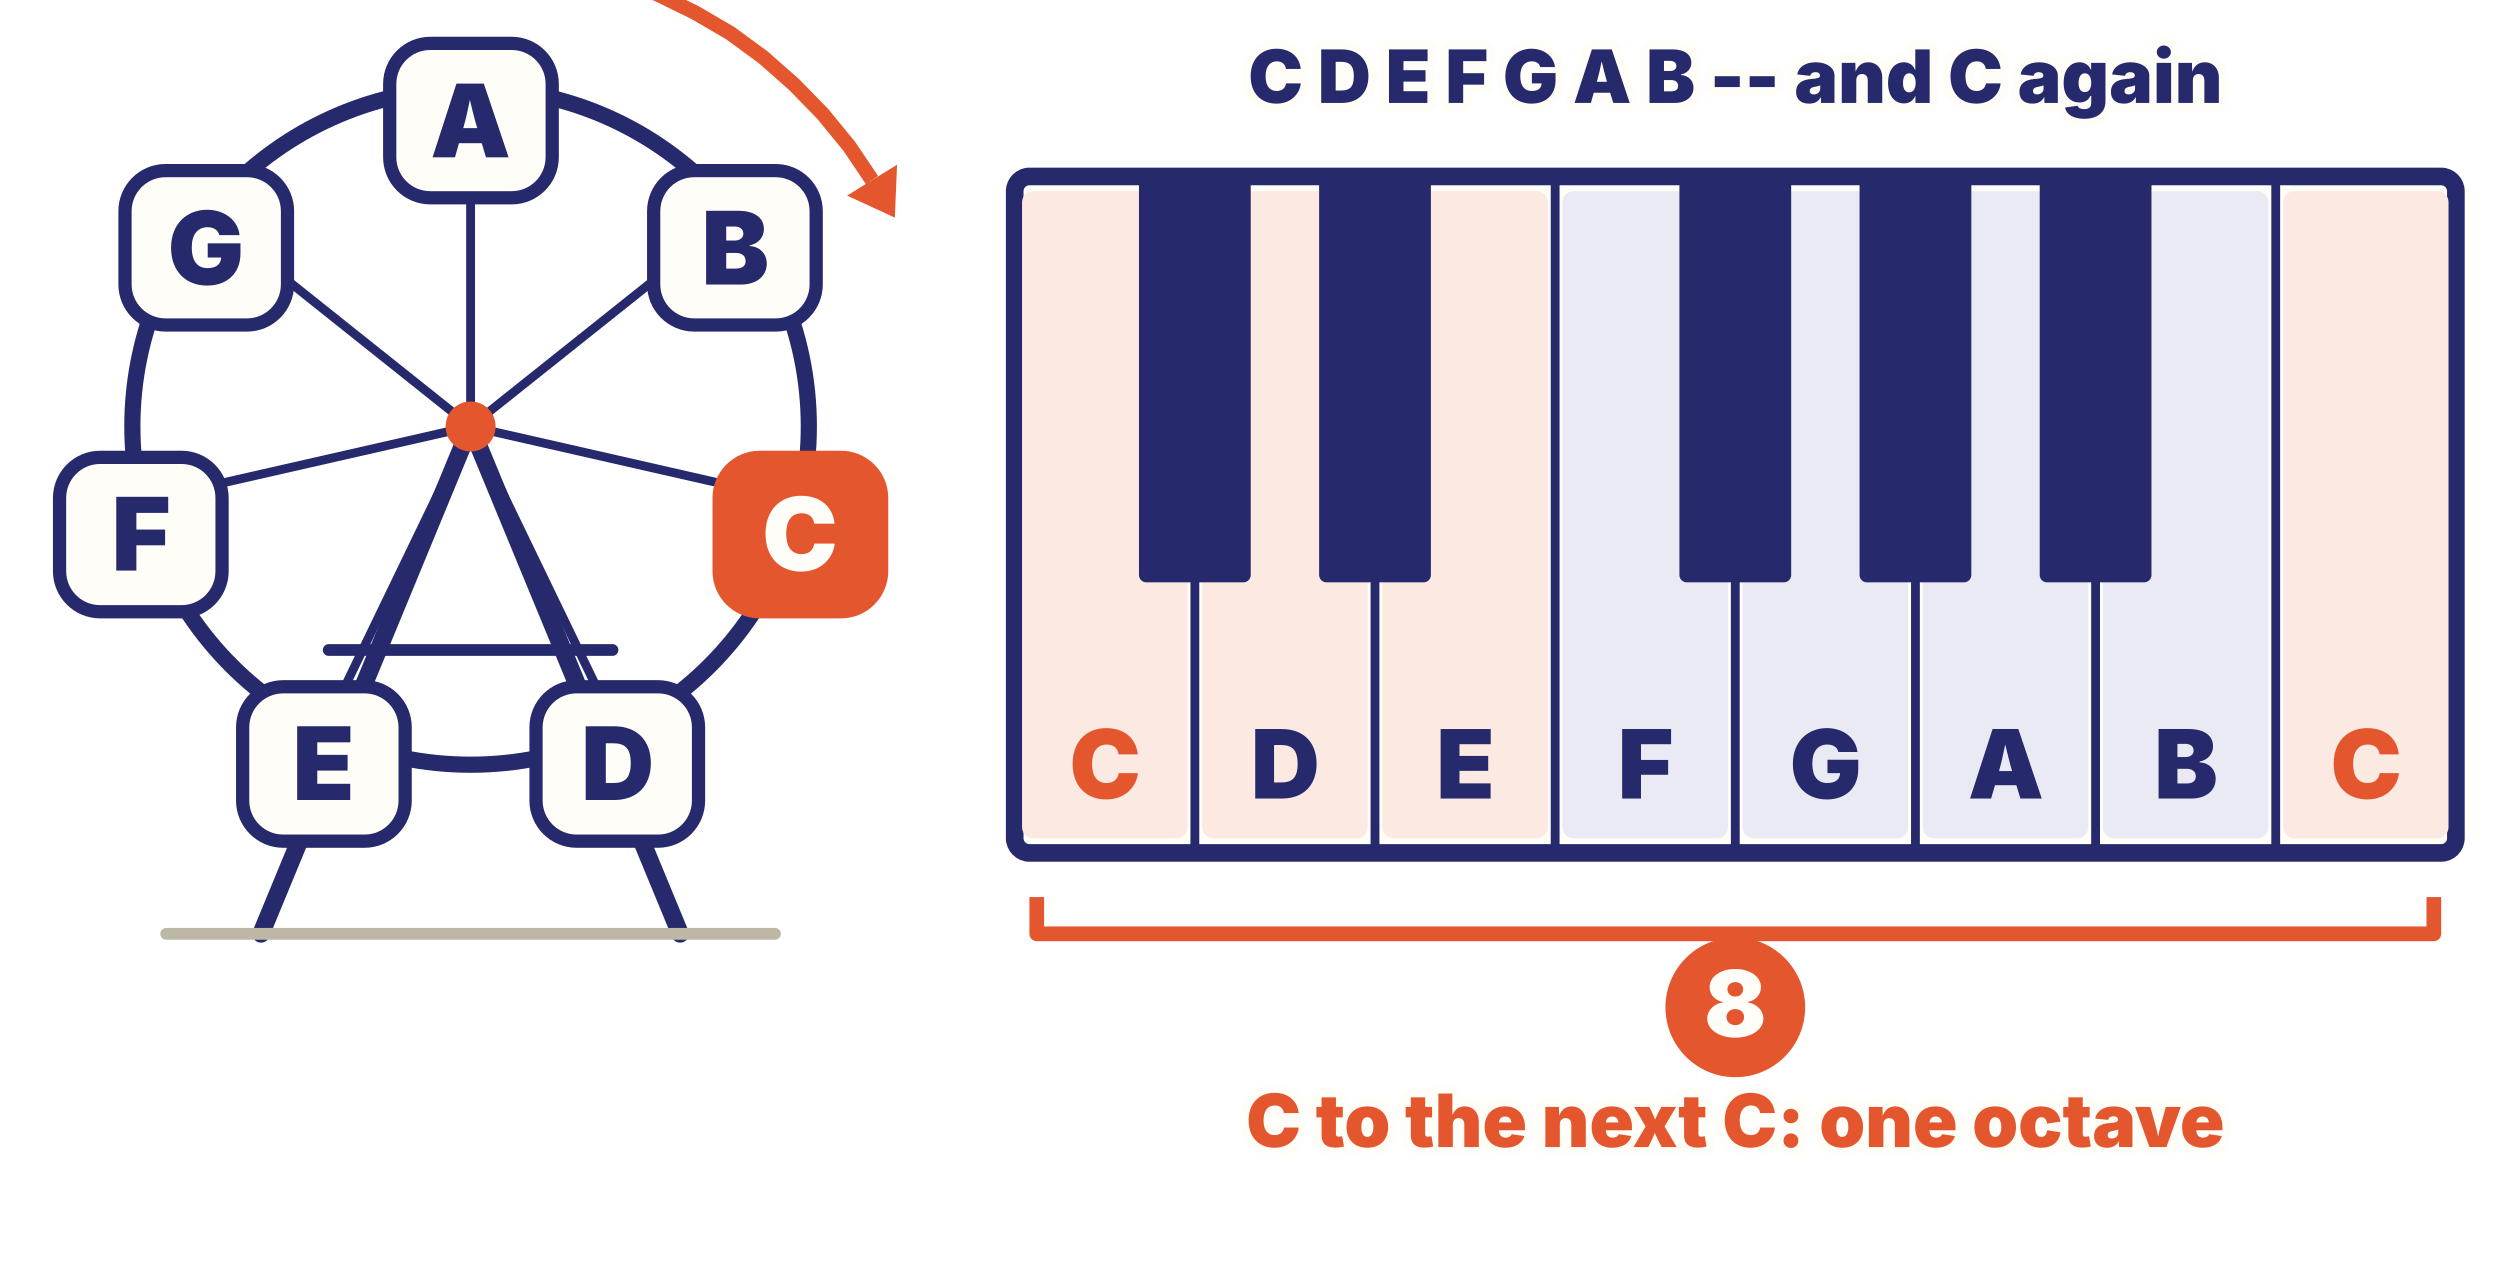
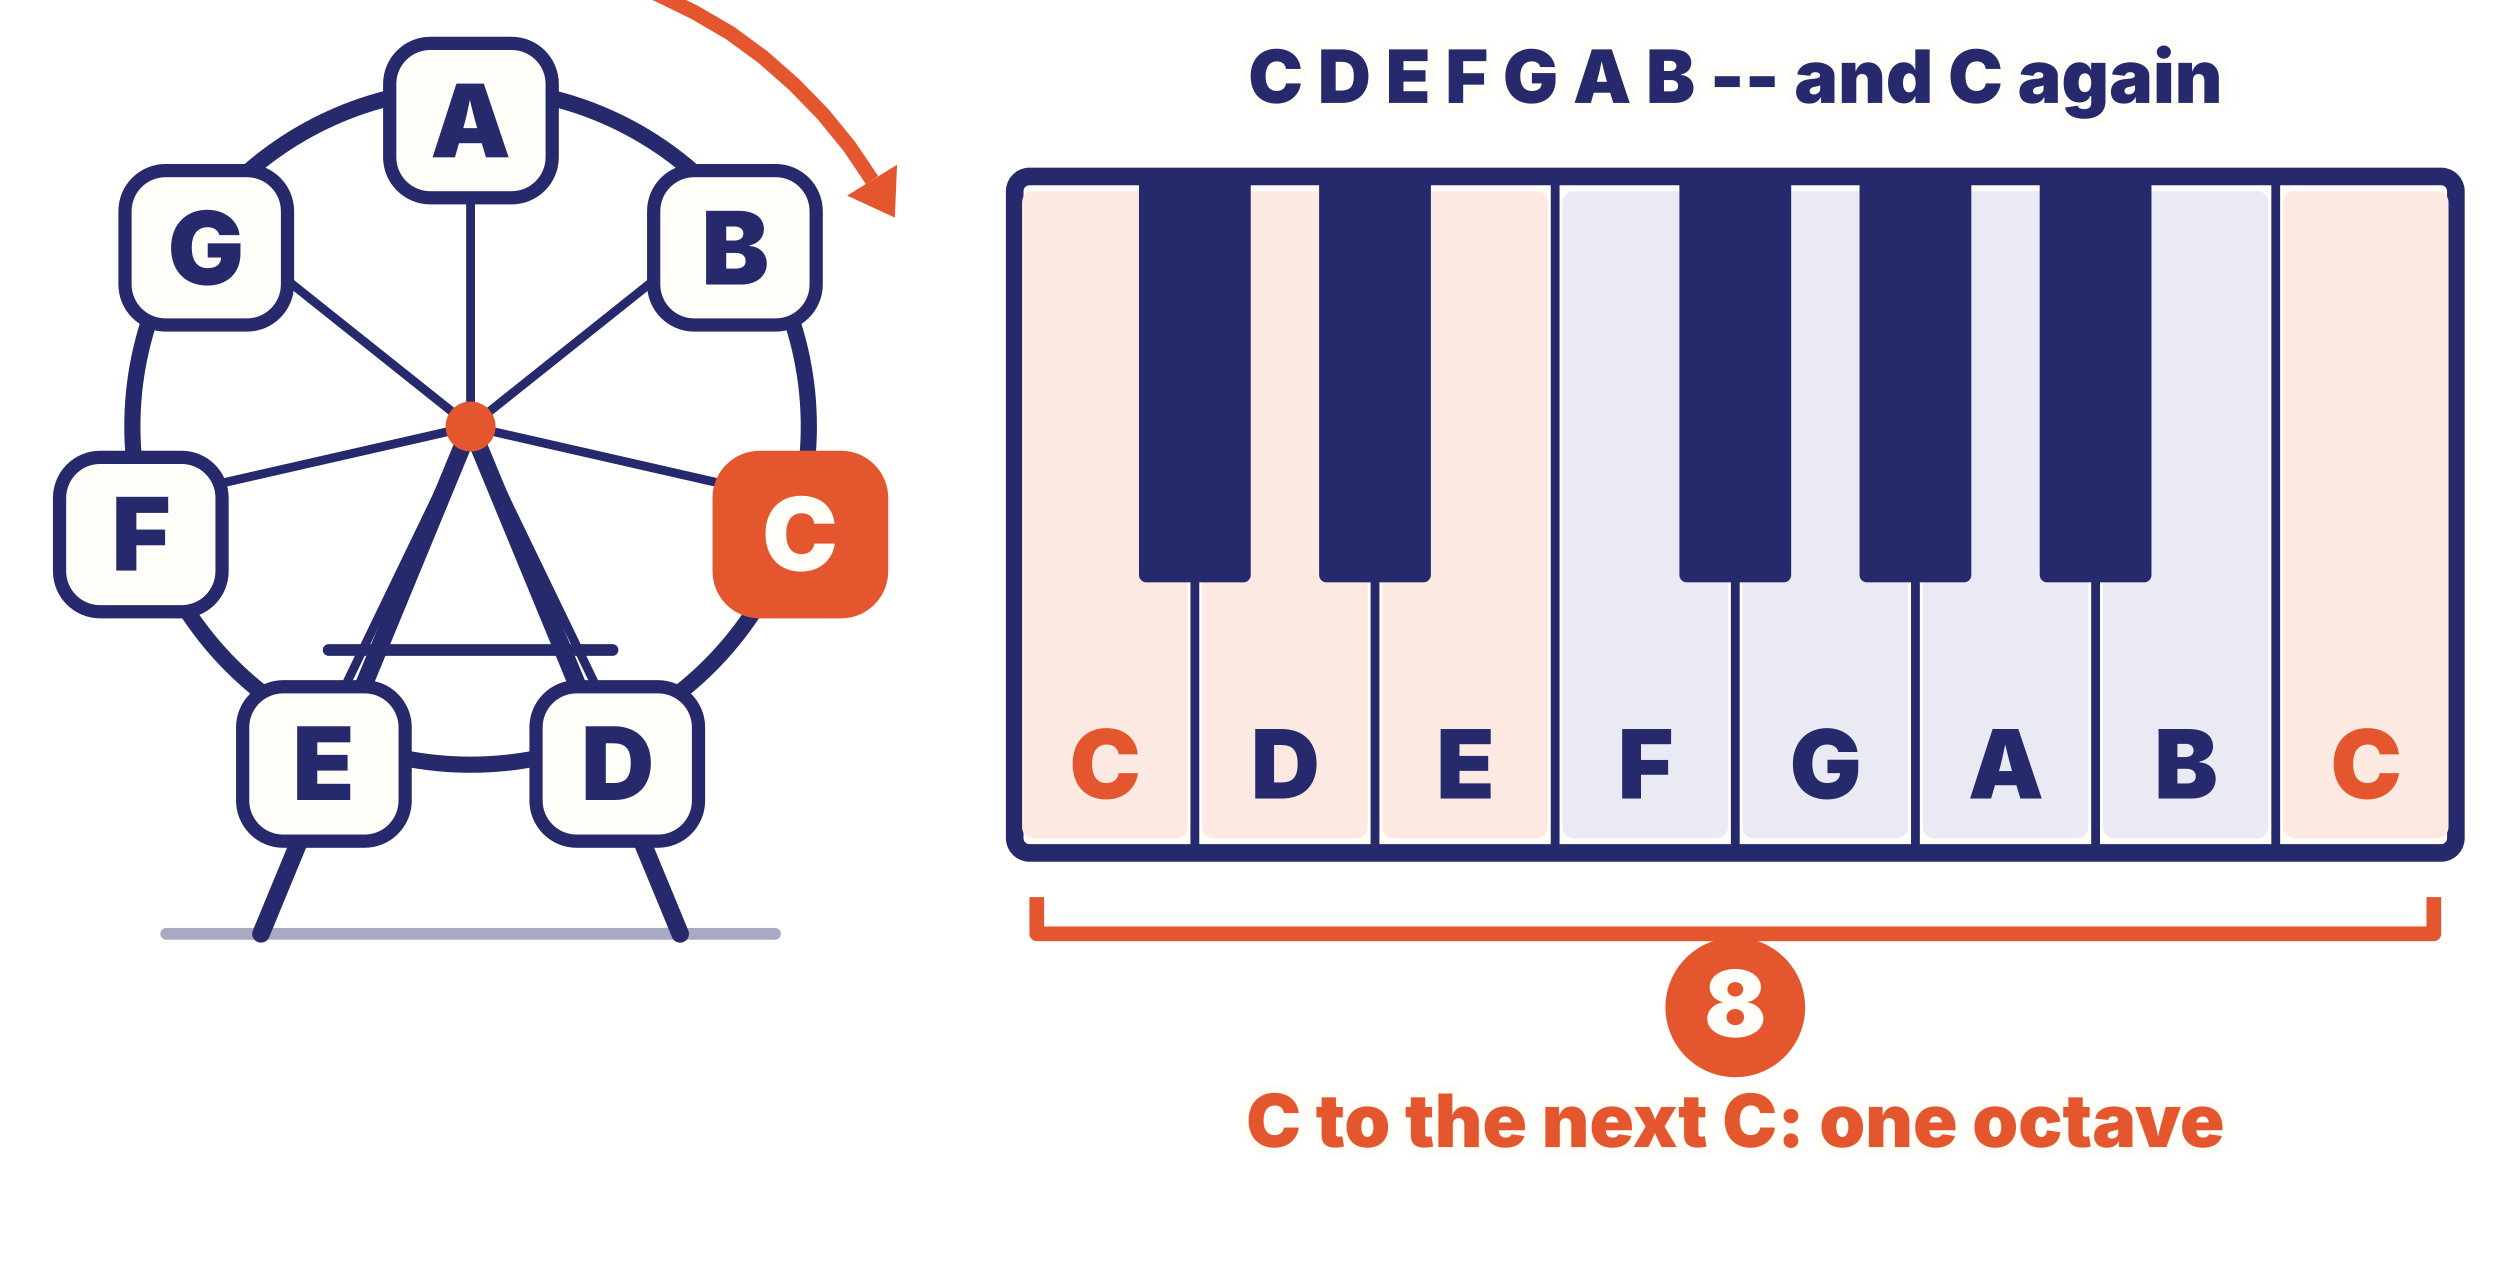
<svg xmlns="http://www.w3.org/2000/svg" viewBox="0 10 340 172" width="680" height="344">
  <defs>
    <pattern id="penh3" width="3.2" height="3.2" patternUnits="userSpaceOnUse" patternTransform="rotate(40)">
      <rect width="3.2" height="3.2" fill="#fffdf7" />
      <line x1="0" y1="0" x2="0" y2="3.2" stroke="#26296b" stroke-width="1.15" />
    </pattern>
  </defs>
  <polyline points="35.5,137 64,68 92.5,137" fill="none" stroke="#26296b" stroke-width="2.4" stroke-linecap="round" stroke-linejoin="round" />
  <line x1="44.7" y1="98.4" x2="83.3" y2="98.4" fill="none" stroke="#26296b" stroke-width="1.6" stroke-linecap="round" />
-   <line x1="22.6" y1="137" x2="105.4" y2="137" fill="none" stroke="#bdb7a6" stroke-width="1.6" stroke-linecap="round" />
+   <line x1="22.6" y1="137" x2="105.4" y2="137" fill="none" stroke="rgba(38,41,107,0.4)" stroke-width="1.6" stroke-linecap="round" />
  <ellipse cx="64" cy="68" rx="46" ry="46" fill="none" stroke="#26296b" stroke-width="2.2" />
  <line x1="64" y1="68" x2="64" y2="22" fill="none" stroke="#26296b" stroke-width="1.2" stroke-linecap="round" />
  <line x1="64" y1="68" x2="100" y2="39.3" fill="none" stroke="#26296b" stroke-width="1.2" stroke-linecap="round" />
  <line x1="64" y1="68" x2="108.8" y2="78.2" fill="none" stroke="#26296b" stroke-width="1.2" stroke-linecap="round" />
  <line x1="64" y1="68" x2="84" y2="109.4" fill="none" stroke="#26296b" stroke-width="1.2" stroke-linecap="round" />
  <line x1="64" y1="68" x2="44" y2="109.4" fill="none" stroke="#26296b" stroke-width="1.2" stroke-linecap="round" />
  <line x1="64" y1="68" x2="19.2" y2="78.2" fill="none" stroke="#26296b" stroke-width="1.2" stroke-linecap="round" />
  <line x1="64" y1="68" x2="28" y2="39.3" fill="none" stroke="#26296b" stroke-width="1.2" stroke-linecap="round" />
  <ellipse cx="64" cy="68" rx="3.4" ry="3.4" fill="#e4572e" />
  <rect x="53" y="15.9" width="22.1" height="21" rx="5.52" fill="#fffdf7" stroke="#26296b" stroke-width="1.8" />
  <text x="64" y="31.4" text-anchor="middle" font-size="13.8" font-weight="900" fill="#26296b" font-family="Inter,sans-serif">A</text>
  <rect x="88.9" y="33.2" width="22.1" height="21" rx="5.52" fill="#fffdf7" stroke="#26296b" stroke-width="1.8" />
  <text x="100" y="48.7" text-anchor="middle" font-size="13.8" font-weight="900" fill="#26296b" font-family="Inter,sans-serif">B</text>
  <rect x="97.8" y="72.2" width="22.1" height="21" rx="5.52" fill="#e4572e" stroke="#e4572e" stroke-width="1.8" />
  <text x="108.8" y="87.6" text-anchor="middle" font-size="13.8" font-weight="900" fill="#fffdf7" font-family="Inter,sans-serif">C</text>
  <rect x="72.9" y="103.4" width="22.1" height="21" rx="5.52" fill="#fffdf7" stroke="#26296b" stroke-width="1.8" />
  <text x="84" y="118.8" text-anchor="middle" font-size="13.8" font-weight="900" fill="#26296b" font-family="Inter,sans-serif">D</text>
  <rect x="33" y="103.4" width="22.1" height="21" rx="5.52" fill="#fffdf7" stroke="#26296b" stroke-width="1.8" />
  <text x="44" y="118.8" text-anchor="middle" font-size="13.8" font-weight="900" fill="#26296b" font-family="Inter,sans-serif">E</text>
  <rect x="8.1" y="72.2" width="22.1" height="21" rx="5.52" fill="#fffdf7" stroke="#26296b" stroke-width="1.8" />
  <text x="19.2" y="87.6" text-anchor="middle" font-size="13.8" font-weight="900" fill="#26296b" font-family="Inter,sans-serif">F</text>
  <rect x="17" y="33.2" width="22.1" height="21" rx="5.52" fill="#fffdf7" stroke="#26296b" stroke-width="1.8" />
  <text x="28" y="48.7" text-anchor="middle" font-size="13.8" font-weight="900" fill="#26296b" font-family="Inter,sans-serif">G</text>
  <path d="M84.2,7.2 L89.4,9.2 L94.5,11.7 L99.3,14.5 L103.8,17.8 L108,21.5 L111.9,25.5 L115.5,29.9 L118.6,34.5" fill="none" stroke="#e4572e" stroke-width="2" stroke-linejoin="round" />
  <path d="M121.7,39.6 L122,32.4 L115.2,36.6 Z" fill="#e4572e" stroke-linejoin="round" />
  <rect x="138" y="34" width="196" height="92" rx="2" fill="#fffdf7" stroke="#26296b" stroke-width="2.4" />
  <rect x="139" y="36" width="22.5" height="88" rx="1.5" fill="#fbe9e2" />
  <rect x="163.5" y="36" width="22.5" height="88" rx="1.5" fill="#fbe9e2" />
  <rect x="188" y="36" width="22.5" height="88" rx="1.5" fill="#fbe9e2" />
  <rect x="212.5" y="36" width="22.5" height="88" rx="1.5" fill="#e9eaf4" />
  <rect x="237" y="36" width="22.5" height="88" rx="1.5" fill="#e9eaf4" />
  <rect x="261.5" y="36" width="22.5" height="88" rx="1.5" fill="#e9eaf4" />
  <rect x="286" y="36" width="22.5" height="88" rx="1.5" fill="#e9eaf4" />
  <rect x="310.5" y="36" width="22.5" height="88" rx="1.5" fill="#fbe9e2" />
  <line x1="162.5" y1="34" x2="162.5" y2="126" fill="none" stroke="#26296b" stroke-width="1.2" stroke-linecap="round" />
  <line x1="187" y1="34" x2="187" y2="126" fill="none" stroke="#26296b" stroke-width="1.2" stroke-linecap="round" />
  <line x1="211.5" y1="34" x2="211.5" y2="126" fill="none" stroke="#26296b" stroke-width="1.2" stroke-linecap="round" />
  <line x1="236" y1="34" x2="236" y2="126" fill="none" stroke="#26296b" stroke-width="1.2" stroke-linecap="round" />
  <line x1="260.5" y1="34" x2="260.5" y2="126" fill="none" stroke="#26296b" stroke-width="1.2" stroke-linecap="round" />
  <line x1="285" y1="34" x2="285" y2="126" fill="none" stroke="#26296b" stroke-width="1.2" stroke-linecap="round" />
  <line x1="309.5" y1="34" x2="309.5" y2="126" fill="none" stroke="#26296b" stroke-width="1.2" stroke-linecap="round" />
  <rect x="154.9" y="34" width="15.2" height="55.2" rx="1" fill="#26296b" />
  <rect x="179.4" y="34" width="15.2" height="55.2" rx="1" fill="#26296b" />
  <rect x="228.4" y="34" width="15.2" height="55.2" rx="1" fill="#26296b" />
  <rect x="252.9" y="34" width="15.2" height="55.2" rx="1" fill="#26296b" />
  <rect x="277.4" y="34" width="15.2" height="55.2" rx="1" fill="#26296b" />
  <text x="150.3" y="118.6" text-anchor="middle" font-size="13" font-weight="900" fill="#e4572e" font-family="Inter,sans-serif">C</text>
  <text x="174.8" y="118.6" text-anchor="middle" font-size="13" font-weight="900" fill="#26296b" font-family="Inter,sans-serif">D</text>
  <text x="199.3" y="118.6" text-anchor="middle" font-size="13" font-weight="900" fill="#26296b" font-family="Inter,sans-serif">E</text>
  <text x="223.8" y="118.6" text-anchor="middle" font-size="13" font-weight="900" fill="#26296b" font-family="Inter,sans-serif">F</text>
  <text x="248.3" y="118.6" text-anchor="middle" font-size="13" font-weight="900" fill="#26296b" font-family="Inter,sans-serif">G</text>
  <text x="272.8" y="118.6" text-anchor="middle" font-size="13" font-weight="900" fill="#26296b" font-family="Inter,sans-serif">A</text>
  <text x="297.3" y="118.6" text-anchor="middle" font-size="13" font-weight="900" fill="#26296b" font-family="Inter,sans-serif">B</text>
  <text x="321.8" y="118.6" text-anchor="middle" font-size="13" font-weight="900" fill="#e4572e" font-family="Inter,sans-serif">C</text>
  <path d="M141,132 L141,137 L331,137 L331,132" fill="none" stroke="#e4572e" stroke-width="2" stroke-linejoin="round" />
  <ellipse cx="236" cy="147" rx="9.5" ry="9.5" fill="#e4572e" />
  <text x="236" y="151" text-anchor="middle" font-size="12.5" font-weight="900" fill="#fffdf7" font-family="Inter,sans-serif">8</text>
  <text x="236" y="166" text-anchor="middle" font-size="10" font-weight="900" fill="#e4572e" font-family="Inter,sans-serif" stroke="#fffdf7" stroke-width="2.4" stroke-linejoin="round" paint-order="stroke">C to the next C: one octave</text>
  <text x="236" y="24" text-anchor="middle" font-size="10" font-weight="900" fill="#26296b" font-family="Inter,sans-serif" stroke="#fffdf7" stroke-width="2.4" stroke-linejoin="round" paint-order="stroke">C D E F G A B -- and C again</text>
</svg>
